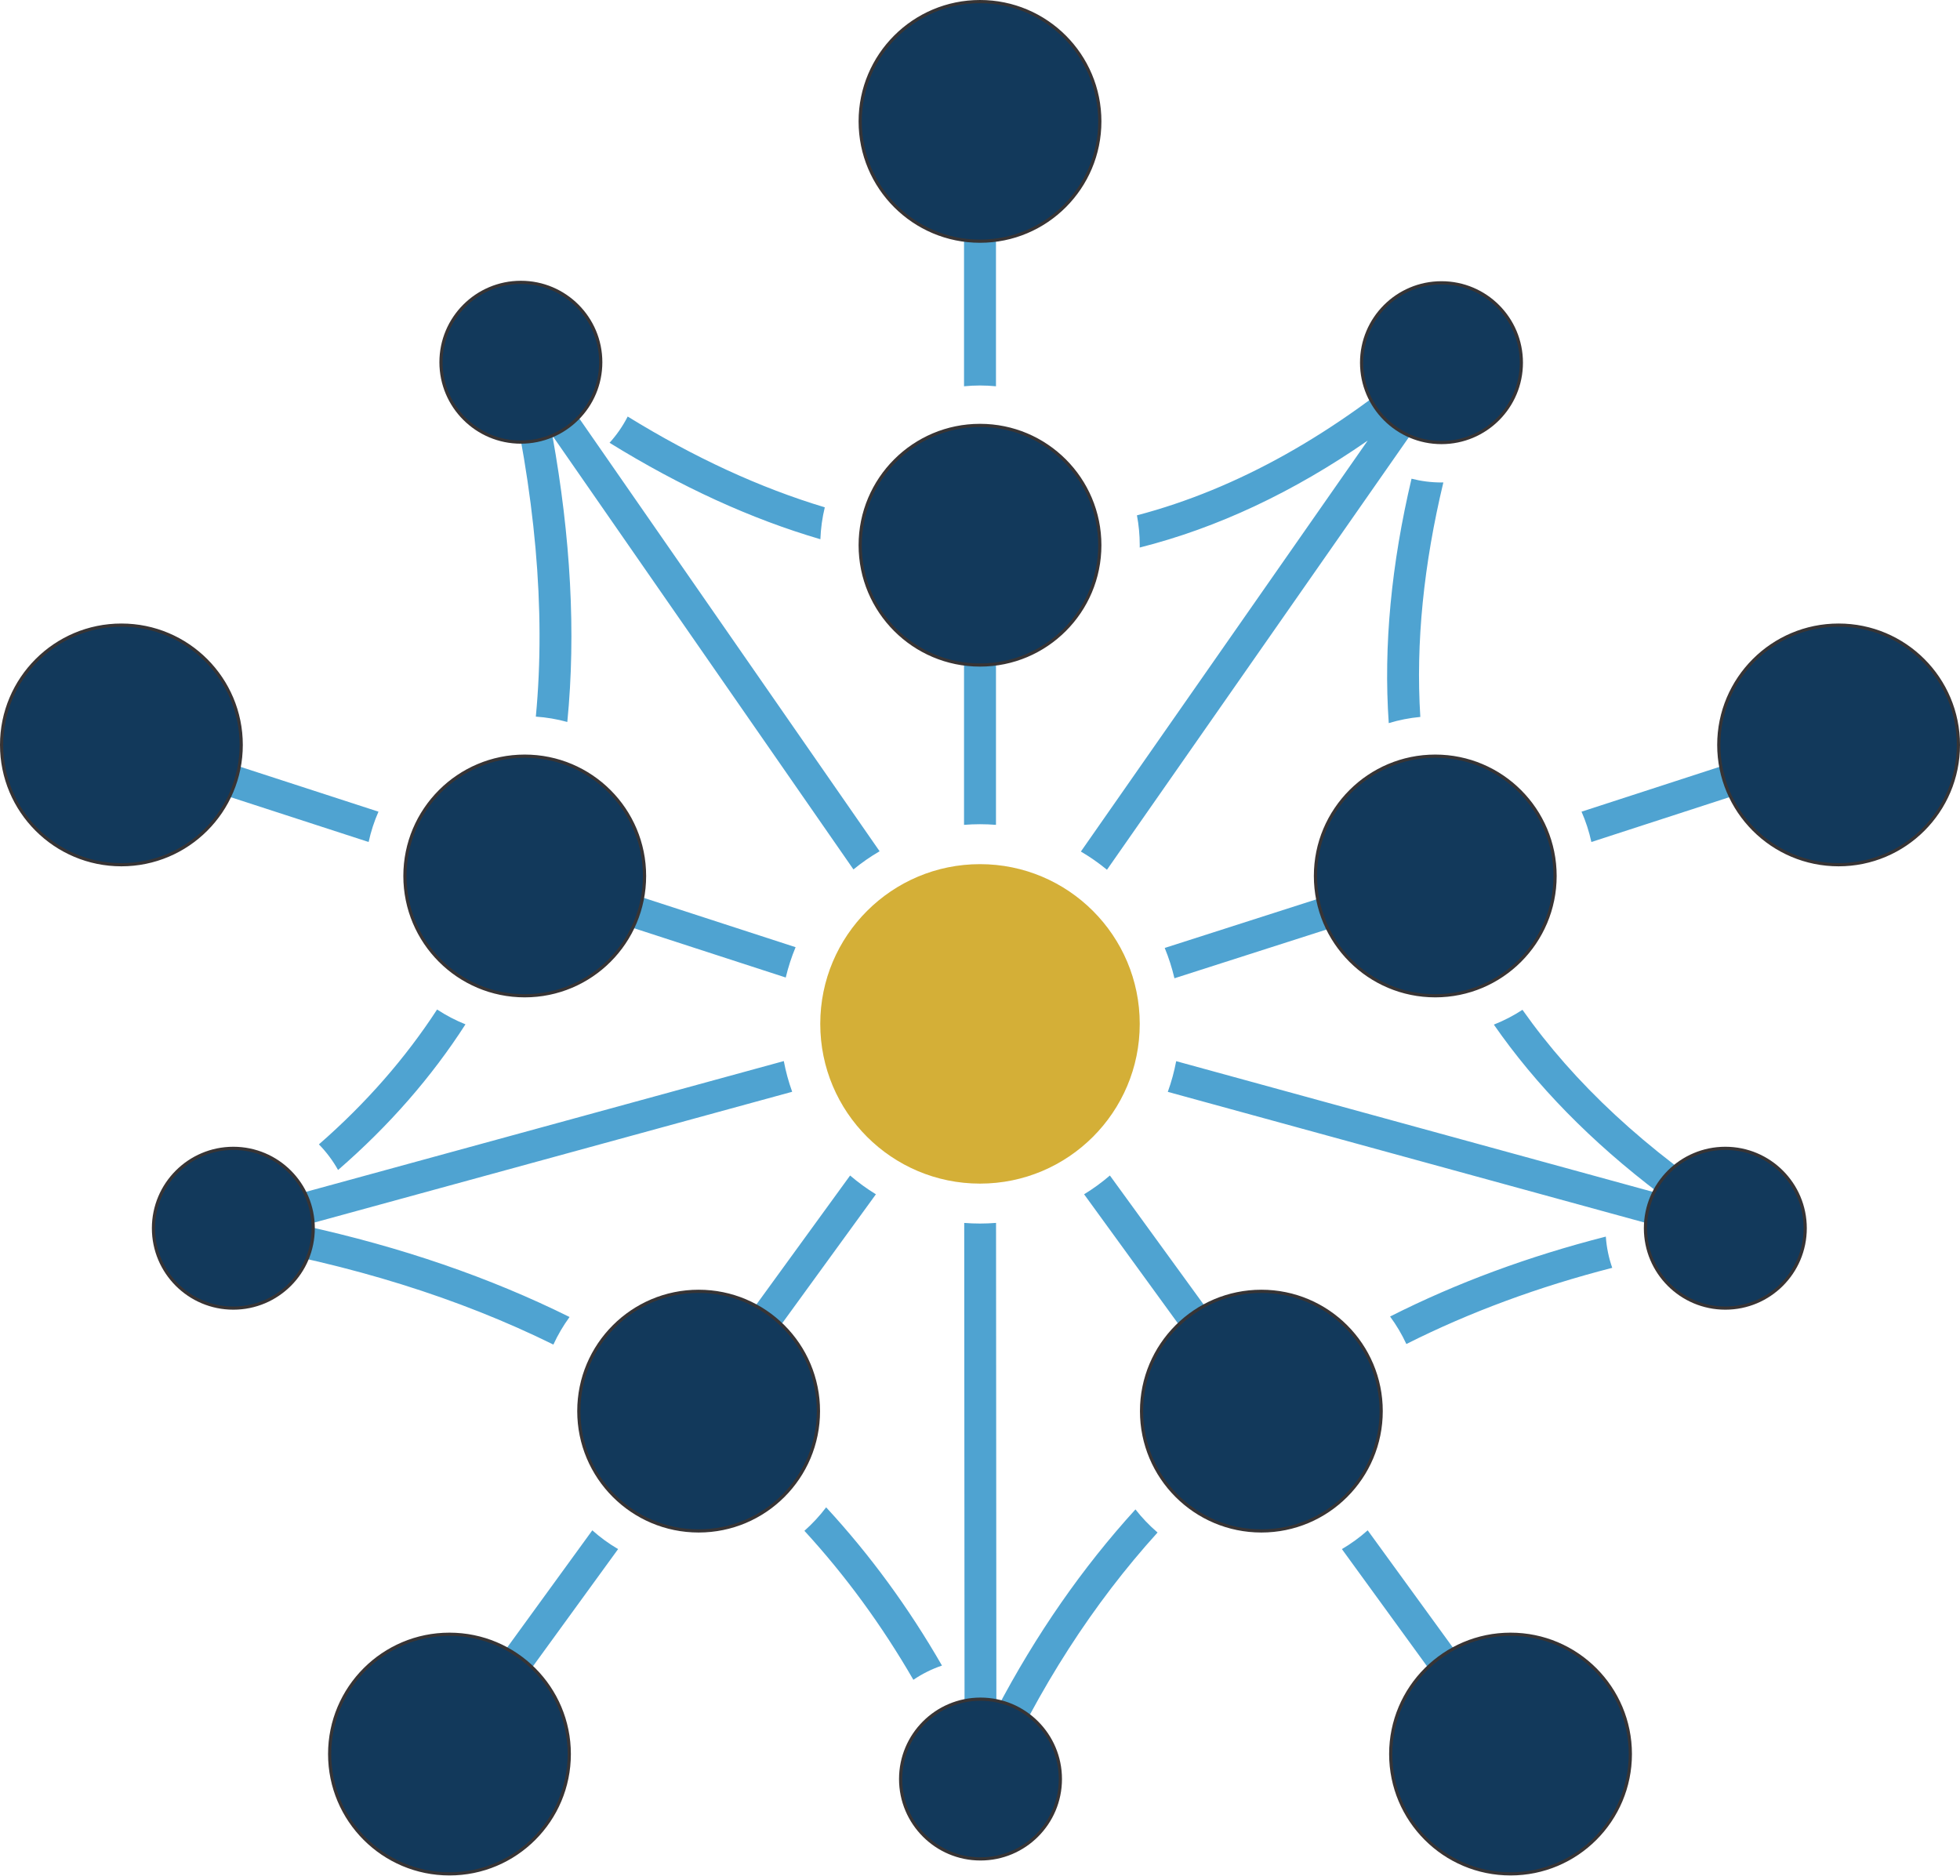
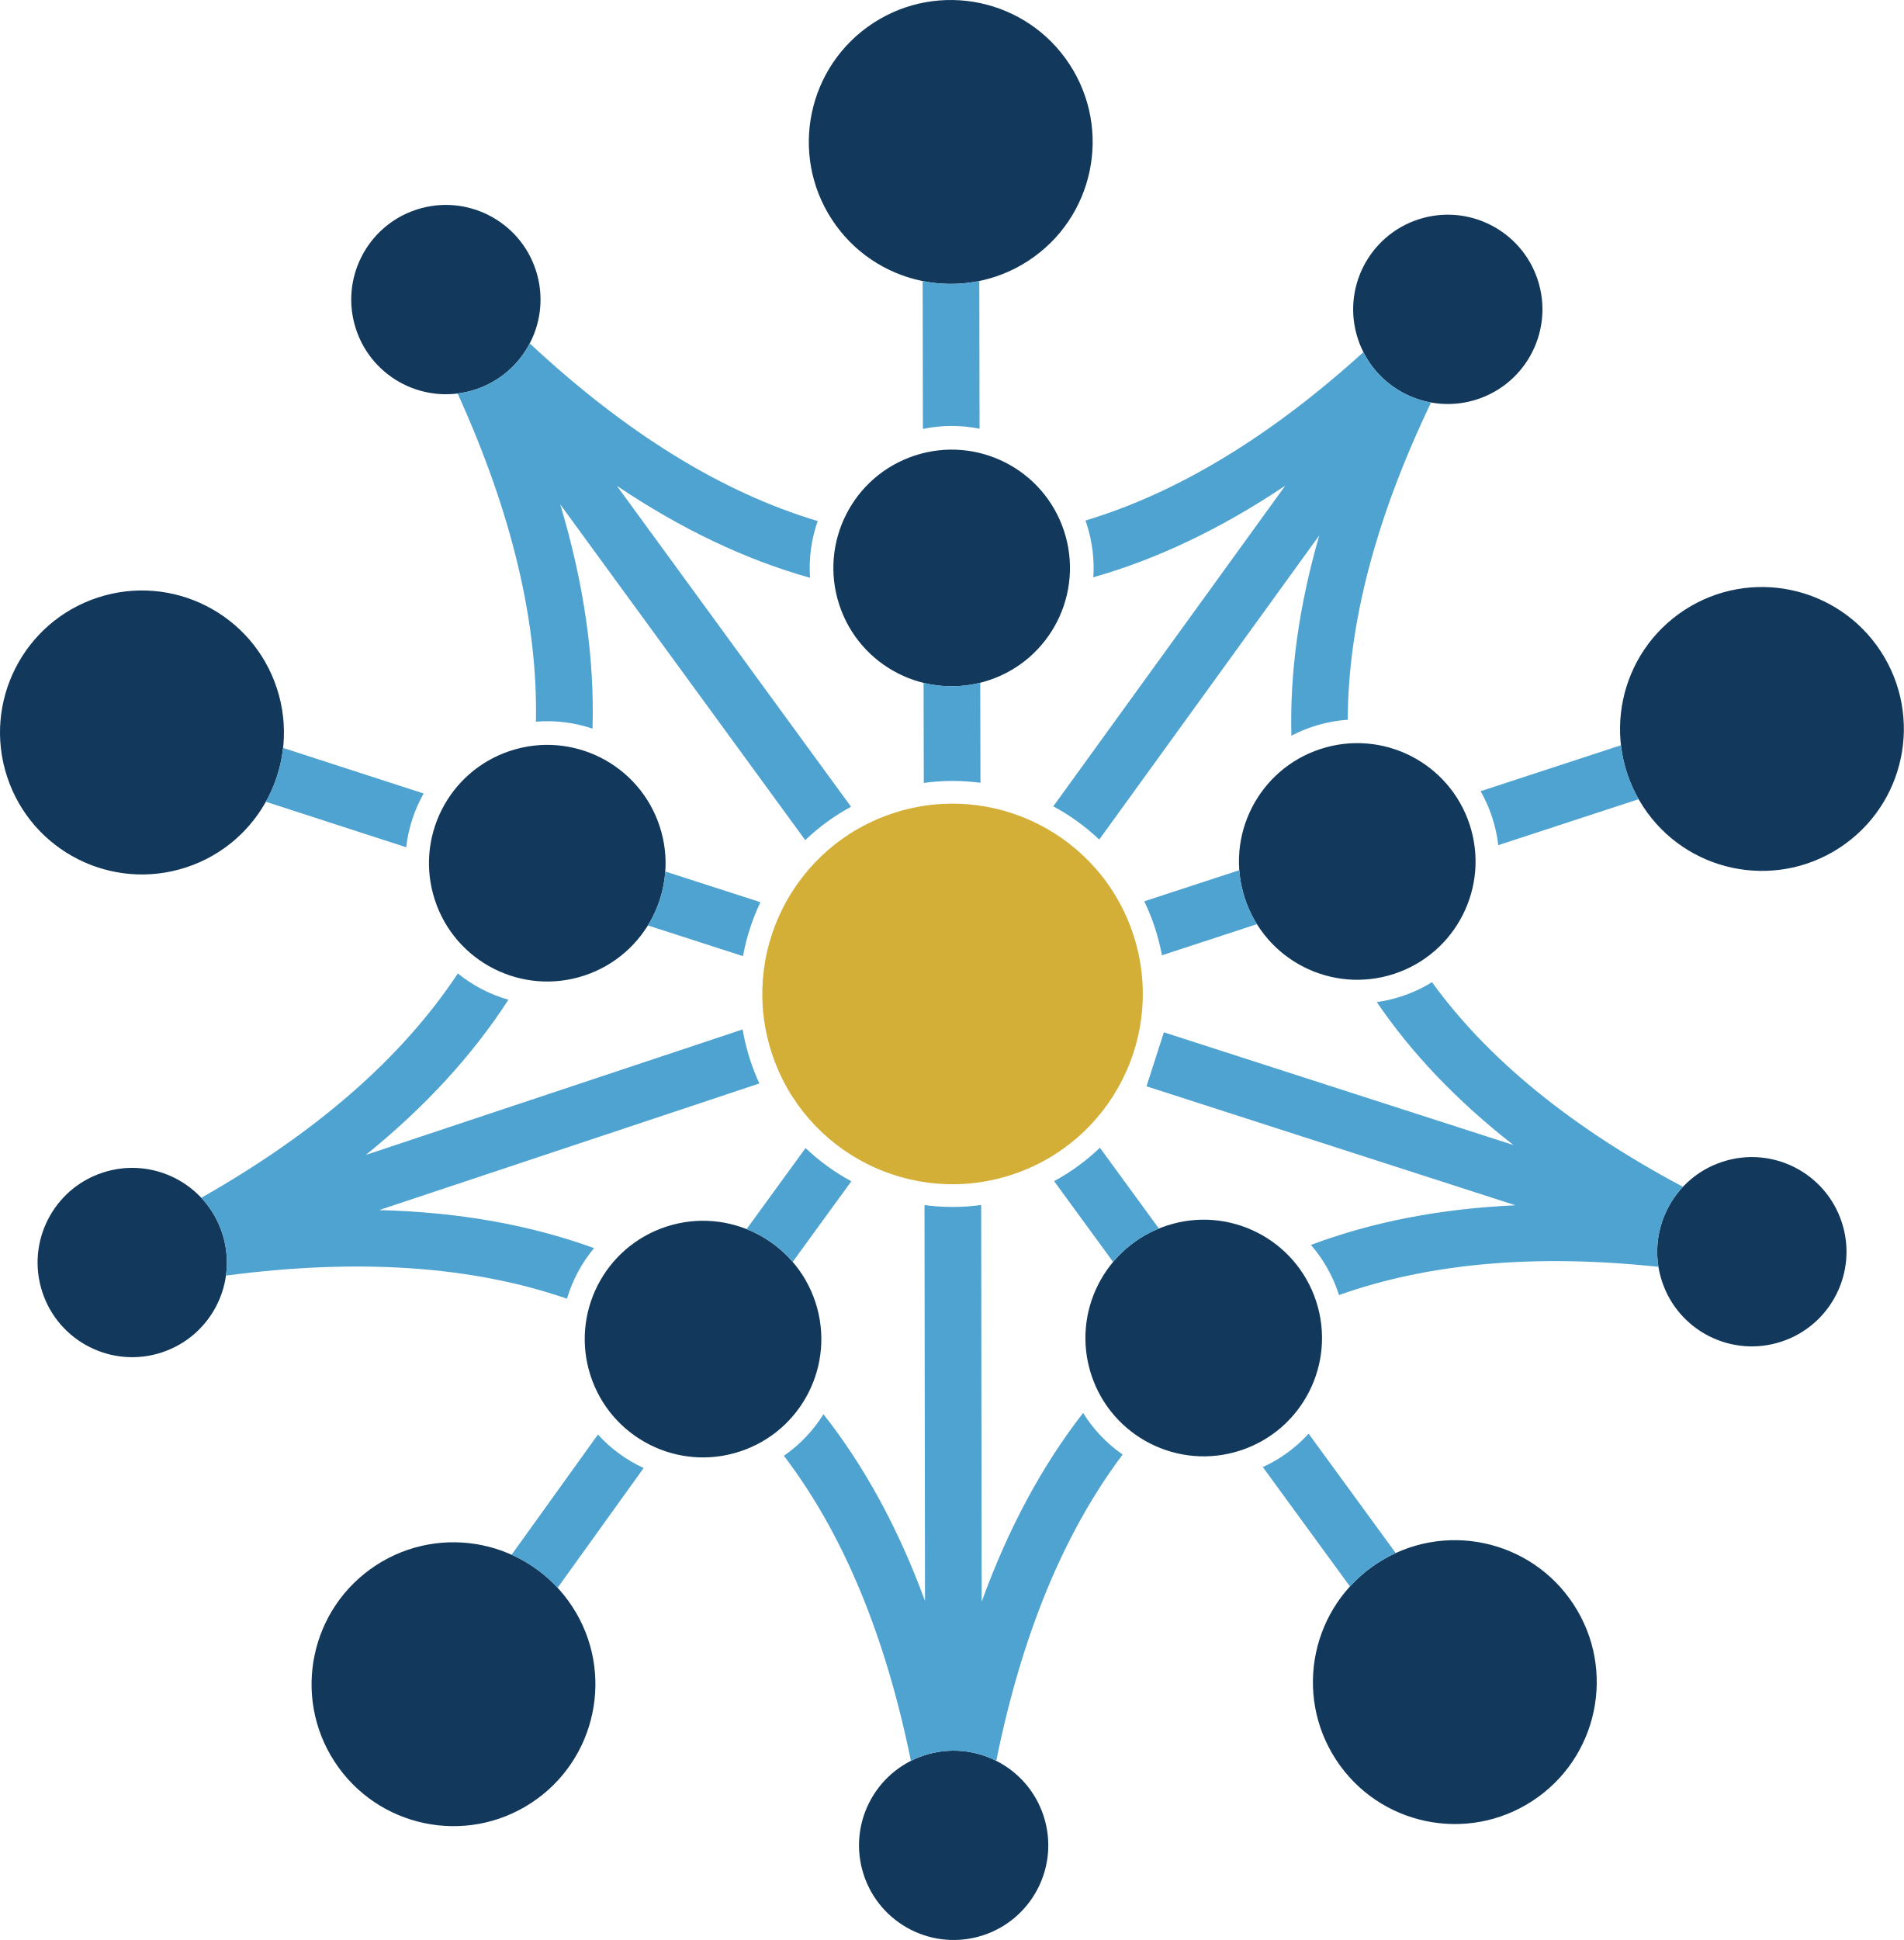
- <svg xmlns="http://www.w3.org/2000/svg" xml:space="preserve" width="122.698mm" height="117.412mm" version="1.1" style="shape-rendering:geometricPrecision; text-rendering:geometricPrecision; image-rendering:optimizeQuality; fill-rule:evenodd; clip-rule:evenodd" viewBox="0 0 12268.74 11740.23">
+ <svg xmlns="http://www.w3.org/2000/svg" xml:space="preserve" width="124.191mm" height="126.528mm" version="1.1" style="shape-rendering:geometricPrecision; text-rendering:geometricPrecision; image-rendering:optimizeQuality; fill-rule:evenodd; clip-rule:evenodd" viewBox="0 0 12418.02 12651.68">
  <defs>
    <style type="text/css">
   
-     .str0 {stroke:#373435;stroke-width:20;stroke-miterlimit:22.926}
-     .fil2 {fill:#12395B}
-     .fil1 {fill:#D4AF37}
-     .fil0 {fill:#4FA3D1;fill-rule:nonzero}
+     .str0 {stroke:#D4AF37;stroke-width:20;stroke-miterlimit:22.926}
+     .fil1 {fill:#12395B}
+     .fil0 {fill:#D4AF37}
+     .fil2 {fill:#4FA3D1;fill-rule:nonzero}
   
  </style>
  </defs>
  <g id="Camada_x0020_1">
-     <g id="_2077180748576">
-       <path class="fil0" d="M3929.06 2607.46c417.67,257.32 828.93,446.69 1233.79,568.36 -15.66,64.39 -25.07,131.21 -27.62,199.79 -434.02,-127.07 -873.93,-328.24 -1319.73,-603.8 44.77,-49.25 83.06,-104.48 113.56,-164.36zm5175.64 -280.14l-2175.6 3117.38c-51.16,-42.19 -105.77,-80.32 -163.27,-114.05l1795.43 -2572.65c-466.32,323.68 -942.03,547.04 -1427.17,669.59 0.07,-4.85 0.19,-9.7 0.19,-14.57 0,-63.93 -6.07,-126.43 -17.54,-187.03 627.8,-165.07 1241.33,-509.13 1840.69,-1031.08l65.62 75.38 81.63 57.03zm1284.6 5145.47c-432.21,-327.06 -775.98,-680.71 -1038.45,-1058.78 63.1,-24.89 123.05,-56.08 179.11,-92.68 322.25,457.43 771.31,878.3 1361.32,1258.52l-107.4 167.31 -10.22 37.53 -3463.76 -949.69c22.42,-61.9 40.02,-126.11 52.51,-192.12l3026.89 829.92zm-1696.34 -2946.09c-33.67,-486.73 17,-997.65 142.64,-1530.09 59.92,15.43 122.74,23.62 187.47,23.62 3.92,0 7.82,-0.09 11.72,-0.15 -122.57,511.83 -173.59,1002.02 -144.19,1467.88 -68.08,6.34 -134.21,19.45 -197.64,38.74zm-2456.12 6177c248.53,-473.75 539.45,-891.05 870.56,-1254.85 41.21,52.72 87.6,101.17 138.4,144.65 -401.83,443.68 -742.35,969.72 -1017.26,1583.82l-91.01 -40.63 -99.6 0 -2.32 -3481.24c32.59,2.55 65.52,3.87 98.77,3.87 33.82,0 67.29,-1.38 100.43,-4.02l2.03 3048.39zm2464.46 -2462.35c417.24,-211.13 868.02,-377.06 1350.46,-500.32 4.7,68.07 18.5,133.66 40.17,195.53 -460.25,118.29 -890.42,276.5 -1288.71,476.96 -28.27,-60.96 -62.48,-118.61 -101.92,-172.17zm-6802.5 -569.43c611.07,133.72 1166.6,324.49 1666.42,572.51 -39.24,53.72 -73.24,111.47 -101.29,172.55 -591.94,-291.98 -1265.27,-501.88 -2019.71,-629.96l16.41 -98.43 -26.17 -96.08 3471.78 -950.2c12.44,66.02 30.05,130.21 52.44,192.13l-3059.87 837.47zm3272.49 1763.95c274.36,297.07 516.05,627.24 725.04,990.53 -63.99,21.73 -124.11,51.86 -179.02,89.07 -197.46,-341.49 -424.84,-652.35 -682.09,-932.67 50.09,-44.3 95.7,-93.52 136.08,-146.94zm-1713.49 -6709.03c113.76,633.4 148.41,1232.52 93.3,1792.7 -63.39,-17.49 -129.29,-28.86 -197.05,-33.53 64.15,-673.88 -6.06,-1408.82 -190.88,-2195.82l97.26 -22.66 82.02 -56.64 2163.47 3117.97c-57.65,33.61 -112.38,71.68 -163.7,113.77l-1884.43 -2715.8zm-544.15 3685.44c-211.34,328.38 -475.87,632.91 -797.54,911.82 -32.75,-58.75 -73.16,-112.65 -119.89,-160.34 297.02,-259.29 542.44,-541.22 739.74,-844.29 55.63,36.58 115.09,67.77 177.69,92.8zm5647.51 3167.45l975 1341.97 -161.71 117.17 -974.76 -1341.64c57.76,-33.79 111.84,-73.2 161.47,-117.5zm1338.52 -4498.67l1578.27 -512.83 61.71 189.82 -1578.35 512.85c-14.3,-65.94 -35.05,-129.45 -61.63,-189.84zm-7167.08 5840.64l975 -1341.97c49.63,44.3 103.7,83.71 161.47,117.5l-974.76 1341.64 -161.71 -117.17zm3301.79 -8503.63l0 -1658.15 199.98 0 0 1658.15c-32.89,-3.27 -66.24,-4.96 -99.99,-4.96 -33.75,0 -67.1,1.69 -99.99,4.96zm-3726.94 2852.84l-1578.36 -512.84 61.71 -189.82 1578.28 512.82c-26.59,60.39 -47.36,123.9 -61.63,189.84zm1008.04 117.66l1664.56 540.85c-25.39,60.98 -46.07,124.43 -61.63,189.85l-1664.64 -540.88 61.71 -189.82zm5738.05 189.82l-1702.05 545.58c-15.29,-65.41 -35.75,-128.84 -60.85,-189.85l1701.97 -545.55 60.93 189.82zm-2819.16 -2165.37l0 1750.5c-33,-2.61 -66.32,-3.98 -99.99,-3.98 -33.67,0 -66.99,1.37 -99.99,3.98l0 -1750.5 199.98 0zm-1942.08 5361.95l1029.02 -1416.32c50.49,43.29 104.46,82.63 161.45,117.52l-1028.76 1415.97 -161.71 -117.17zm3522.47 117.17l-1028.76 -1415.97c57,-34.89 110.96,-74.23 161.45,-117.52l1029.02 1416.32 -161.71 117.17z" />
-       <circle class="fil1" cx="6134.38" cy="6409.44" r="999.91" />
-       <circle class="fil2 str0" cx="6134.38" cy="3413.03" r="749.93" />
-       <circle class="fil2 str0" cx="6134.38" cy="759.93" r="749.93" />
-       <circle class="fil2 str0" cx="11508.81" cy="4663.15" r="749.93" />
-       <circle class="fil2 str0" cx="9455.31" cy="10980.29" r="749.93" />
-       <circle class="fil2 str0" cx="2813.44" cy="10980.29" r="749.93" />
-       <circle class="fil2 str0" cx="759.93" cy="4663.17" r="749.93" />
-       <circle class="fil2 str0" cx="3260.43" cy="2267.54" r="499.96" />
-       <circle class="fil2 str0" cx="1460.62" cy="7688.61" r="499.96" />
-       <circle class="fil2 str0" cx="6137.52" cy="11136.7" r="499.96" />
-       <circle class="fil2 str0" cx="10799.83" cy="7688.61" r="499.96" />
-       <circle class="fil2 str0" cx="9023.06" cy="2270.3" r="499.96" />
-       <circle class="fil2 str0" cx="8984.13" cy="5483.49" r="749.93" />
-       <circle class="fil2 str0" cx="7895.61" cy="8833.57" r="749.93" />
-       <circle class="fil2 str0" cx="4373.14" cy="8833.57" r="749.93" />
-       <circle class="fil2 str0" cx="3284.62" cy="5483.49" r="749.93" />
+     <g id="_1879542286992">
+       <circle class="fil0 str0" transform="matrix(0.599448 -0.19623 0.19623 0.599448 6213.13 6482.04)" r="1957.06" />
+       <path class="fil1" d="M2716.24 1367.11c323.96,-106.05 672.54,70.6 778.59,394.57 106.05,323.95 -70.6,672.54 -394.56,778.59 -323.97,106.05 -672.55,-70.6 -778.6,-394.57 -106.04,-323.96 70.6,-672.54 394.57,-778.59zm1016.77 9110.69c279.35,428.1 158.76,1001.6 -269.34,1280.95 -428.1,279.36 -1001.6,158.77 -1280.95,-269.34 -279.36,-428.09 -158.77,-1001.59 269.33,-1280.95 428.1,-279.35 1001.6,-158.77 1280.96,269.34zm6531.32 -13.75c279.35,428.1 158.77,1001.6 -269.33,1280.95 -428.11,279.35 -1001.6,158.77 -1280.95,-269.33 -279.36,-428.1 -158.78,-1001.6 269.33,-1280.95 428.1,-279.36 1001.6,-158.78 1280.95,269.33zm2003.15 -6215.97c279.35,428.1 158.76,1001.59 -269.34,1280.95 -428.1,279.35 -1001.6,158.76 -1280.95,-269.34 -279.36,-428.1 -158.78,-1001.59 269.34,-1280.95 428.09,-279.35 1001.59,-158.77 1280.95,269.34zm-5291.11 -3828.21c279.35,428.11 158.77,1001.6 -269.34,1280.96 -428.1,279.35 -1001.6,158.76 -1280.95,-269.34 -279.36,-428.09 -158.77,-1001.6 269.34,-1280.95 428.09,-279.36 1001.6,-158.77 1280.95,269.33zm-6338.34 3477.06c485.94,-159.08 1008.82,105.9 1167.9,591.84 159.07,485.94 -105.9,1008.82 -591.85,1167.89 -485.94,159.08 -1008.82,-105.9 -1167.89,-591.84 -159.07,-485.94 105.9,-1008.82 591.84,-1167.89zm3707.52 4102.72c404.96,-132.56 840.68,88.25 973.25,493.21 132.56,404.95 -88.25,840.69 -493.21,973.24 -404.95,132.57 -840.69,-88.24 -973.24,-493.2 -132.57,-404.96 88.24,-840.68 493.2,-973.25zm3265.7 -7.02c404.96,-132.56 840.69,88.25 973.26,493.21 132.55,404.95 -88.26,840.68 -493.21,973.25 -404.96,132.55 -840.69,-88.26 -973.25,-493.21 -132.56,-404.96 88.25,-840.69 493.2,-973.25zm1001.45 -3107.89c404.95,-132.56 840.68,88.25 973.24,493.2 132.56,404.96 -88.25,840.69 -493.2,973.25 -404.96,132.57 -840.69,-88.24 -973.25,-493.2 -132.56,-404.95 88.25,-840.69 493.21,-973.25zm-2645.41 -1914.1c404.96,-132.56 840.69,88.25 973.26,493.2 132.56,404.96 -88.25,840.69 -493.21,973.25 -404.95,132.57 -840.69,-88.25 -973.25,-493.21 -132.56,-404.95 88.25,-840.68 493.2,-973.24zm-2637.69 1925.46c404.96,-132.56 840.69,88.25 973.25,493.21 132.56,404.95 -88.25,840.69 -493.2,973.24 -404.96,132.57 -840.69,-88.24 -973.25,-493.2 -132.56,-404.95 88.25,-840.68 493.2,-973.25zm-2659.14 2750.9c323.96,-106.05 672.54,70.6 778.59,394.57 106.05,323.96 -70.6,672.54 -394.57,778.59 -323.95,106.05 -672.54,-70.59 -778.59,-394.56 -106.05,-323.97 70.6,-672.55 394.57,-778.6zm5357.71 3800.72c323.96,-106.05 672.54,70.6 778.59,394.57 106.05,323.96 -70.59,672.54 -394.56,778.59 -323.96,106.05 -672.55,-70.59 -778.6,-394.56 -106.04,-323.97 70.6,-672.55 394.57,-778.6zm5206.38 -3871.15c323.96,-106.05 672.54,70.59 778.59,394.56 106.05,323.96 -70.6,672.55 -394.57,778.6 -323.95,106.04 -672.54,-70.6 -778.59,-394.57 -106.05,-323.96 70.59,-672.54 394.57,-778.59zm-1983.23 -6145.7c323.96,-106.04 672.55,70.6 778.6,394.57 106.04,323.96 -70.6,672.54 -394.57,778.59 -323.96,106.05 -672.54,-70.59 -778.59,-394.57 -106.05,-323.95 70.59,-672.54 394.56,-778.59z" />
+       <path class="fil2" d="M4339.39 5683.42l620.59 200.16c-53.14,111.24 -91.56,229.57 -113.74,351.87l-620.59 -200.15c65.19,-105.51 104.87,-226.22 113.74,-351.88zm-1865.87 2208.1c513.95,12.97 981.35,95.17 1401.22,248.11 -80.67,96.85 -140.82,209.27 -176.73,329.86 -622.99,-215.39 -1365.68,-263.81 -2224.12,-150.78 4.43,-31.67 6.43,-63.84 5.84,-96.27l-0.02 -1.22 -0.03 -1.15 0 -0.07 -0.03 -1.21 -0.03 -1.22 -0.03 -1.21 -0.02 -0.63 -0.02 -0.59 -0.04 -1.22 -0.04 -1.21 -0.04 -1.22 0 -0.1 -0.04 -1.11 -0.05 -1.22 -0.05 -1.22 -0.03 -0.79 -0.03 -0.43 -0.05 -1.21 -0.06 -1.22 -0.06 -1.22 -0.06 -1.22 -0.07 -1.21 -0.06 -1.23 -0.05 -0.95 -0.02 -0.26 -0.08 -1.22 -0.07 -1.22c-0.25,-4.07 -0.54,-8.12 -0.88,-12.2l-0.1 -1.22 -0.11 -1.22 0 -0.06 -0.21 -2.39 -0.11 -1.21c-1.03,-10.98 -2.35,-21.99 -3.95,-33.01l-0.02 0.01c-2.68,-18.25 -6.2,-36.5 -10.58,-54.72l-0.02 -0.12 -0.36 -1.49 -0.79 -3.21 -0.24 -0.96 -0.17 -0.65 -0.4 -1.6 -1.25 -4.82 -0.37 -1.41 -0.06 -0.2 -0.42 -1.6 -0.28 -1.03 -0.16 -0.58 -0.44 -1.6 -0.17 -0.64 -0.27 -0.97 -0.32 -1.17 -0.13 -0.43 -0.07 -0.25 -0.38 -1.36 -0.42 -1.47 -0.03 -0.12 -0.21 -0.72 -0.26 -0.89 -0.31 -1.09 -0.15 -0.51 -0.48 -1.61 -0.06 -0.25 -0.14 -0.45 -0.27 -0.9 -0.48 -1.6 -0.1 -0.32 -0.32 -1.07 -0.06 -0.21 -0.47 -1.54 -0.02 -0.07 -0.5 -1.6 -0.28 -0.92 -0.07 -0.23 -0.14 -0.44 -0.51 -1.61 -0.24 -0.76 -0.26 -0.84 -0.15 -0.46 -0.36 -1.14 -0.13 -0.38 -0.39 -1.21 -0.52 -1.6 -0.04 -0.13 -0.05 -0.13 -0.03 -0.13 -0.05 -0.12 -0.04 -0.13 -0.04 -0.12 -0.04 -0.13 -0.04 -0.13 -0.05 -0.13 -0.04 -0.13 -0.04 -0.12 -0.02 -0.04 -0.02 -0.09 -0.04 -0.12 -0.05 -0.13 -0.04 -0.12 -0.04 -0.13 -0.04 -0.13 -0.04 -0.13 -0.05 -0.12 -0.04 -0.13 -0.04 -0.12 -0.05 -0.13 -0.02 -0.08 -0.01 -0.05 -0.05 -0.13 -0.04 -0.12 -0.04 -0.13 -0.05 -0.12 -0.04 -0.13 -0.04 -0.13 -0.04 -0.13 -0.04 -0.12 -0.05 -0.13 -0.04 -0.12 -0.04 -0.13 0 0 -0.17 -0.5 -0.04 -0.13 -0.05 -0.13 -0.04 -0.12 -0.43 -1.26 -0.04 -0.13 -0.04 -0.13 -0.04 -0.13 -0.05 -0.12 -0.04 -0.12 -0.03 -0.09 -0.01 -0.04 -0.05 -0.13 -0.04 -0.13 -0.04 -0.12 -0.05 -0.13 -0.04 -0.12 -0.04 -0.13 -0.05 -0.13 -0.06 -0.19 -0.1 -0.31 -0.04 -0.1 -0.46 -1.32 -0.49 -1.43 -0.05 -0.13 -0.28 -0.82 -0.16 -0.47 -0.5 -1.42 -0.07 -0.17 -0.44 -1.25 -0.29 -0.79 -0.22 -0.62 -0.07 -0.21 -0.44 -1.2 -0.51 -1.42 -0.09 -0.24 -0.15 -0.4 -0.28 -0.77 -0.52 -1.41 -0.1 -0.27 -0.42 -1.13 -0.18 -0.49 -0.35 -0.92 -0.12 -0.3 -0.41 -1.1 -0.53 -1.4 -0.12 -0.33 -0.01 -0.01 -0.41 -1.05 -0.53 -1.4 -0.15 -0.37 -0.39 -1.02 -0.08 -0.18 -0.47 -1.22 -0.16 -0.4 -0.38 -0.99 -0.56 -1.39 -0.01 -0.02 -0.16 -0.41 -0.38 -0.95 -0.75 -1.85 -0.32 -0.79 -0.05 -0.12 -0.56 -1.39 -0.21 -0.5 -0.36 -0.87 -0.45 -1.11 -0.11 -0.27 -0.23 -0.53 -0.35 -0.85 -0.57 -1.37 -0.24 -0.56 -0.34 -0.81 -0.58 -1.36 -0.19 -0.46 -0.11 -0.23 -0.05 -0.13 -0.06 -0.13 -0.1 -0.26 -0.06 -0.12 -0.01 -0.04 -0.05 -0.09 -0.05 -0.13 -0.06 -0.13 -0.05 -0.13 -0.38 -0.89 0 0 -0.06 -0.13 -0.06 -0.13 -0.05 -0.13 -0.06 -0.12 -0.05 -0.13 -0.06 -0.13 -0.05 -0.13 -0.06 -0.12 -0.05 -0.13 -0.06 -0.13 -0.03 -0.07 -0.03 -0.05 -0.05 -0.13 -0.06 -0.13 -0.05 -0.13 -0.06 -0.13 -0.05 -0.12 -0.06 -0.13 -0.05 -0.13 -0.06 -0.12 -0.06 -0.13 -0.05 -0.13 -0.01 -0.04 -0.05 -0.08 -1.46 -3.31 -0.29 -0.67 -0.22 -0.49 -0.38 -0.86 -0.33 -0.72 -0.89 -1.98 -0.16 -0.34 -0.19 -0.41 -0.27 -0.59 -0.62 -1.35 -0.36 -0.78 -2.53 -5.41 -0.86 -1.82 -0.42 -0.87 -0.18 -0.37 -0.04 -0.1 -0.64 -1.32 -0.44 -0.9 -0.2 -0.42 -0.53 -1.09 -0.12 -0.24 -0.46 -0.92 -0.19 -0.4 -0.3 -0.6 -1.49 -3 -0.17 -0.35 -0.66 -1.31 -0.18 -0.33 -0.48 -0.98c-9.58,-18.89 -20.07,-37.11 -31.38,-54.64l-1.59 -2.46 -3.21 -4.88 -1.62 -2.43 -0.2 -0.3 -1.43 -2.12 -0.91 -1.33 -0.74 -1.08 -1.62 -2.36 -0.03 -0.04 -1.67 -2.39 -0.68 -0.98 -2.4 -3.39 -0.28 -0.39 -1.69 -2.36c-15.53,-21.54 -32.35,-41.91 -50.33,-61.05 745.67,-422.59 1306.99,-909.05 1673.51,-1463 97.24,78.71 209.59,137.11 329.78,171.45 -236.22,365.24 -547.04,702.25 -929.99,1011.96l2457.56 -818.32c11.41,67.02 27.84,134.03 49.62,200.58 17.15,52.38 37.19,102.96 59.74,151.8l-2479.55 825.65zm2897.56 1331.3c267.82,339.99 488.87,745.51 662.26,1217.81l-3.28 -2581.67c120.92,16.16 245.1,16.43 369.63,-0.6l3.3 2587.22c172.23,-474.9 392.66,-885.48 661.68,-1231.2 67.47,108.86 155.79,200.54 257.78,271.41 -384.24,510.86 -658.53,1177.31 -824.24,1997.48 -30.65,-15.46 -62.57,-28.38 -95.44,-38.59l-2.39 -0.74 -2.94 -0.89 -2.4 -0.71 -4.07 -1.19 -0.64 -0.19 -4.82 -1.36 -1.16 -0.33 -3.53 -0.96 -2.85 -0.77 -2.58 -0.67 -3.07 -0.8 -2.24 -0.57 -3.69 -0.91 -1.5 -0.36 -4.02 -0.97 -2.19 -0.5 -3 -0.69 -2.94 -0.66 -1.53 -0.34 -2.34 -0.5 -1.24 -0.26 -4.23 -0.89 -0.35 -0.06 -5.19 -1.04 -0.79 -0.15 -4.41 -0.84 -1.66 -0.31c-3.39,-0.62 -6.79,-1.22 -10.19,-1.78l-0.55 -0.09c-3.65,-0.6 -7.3,-1.18 -10.96,-1.71l-0.22 -0.03 -3.02 -0.43 0.01 0.02c-19.8,-2.8 -39.8,-4.64 -59.92,-5.49l-0.97 -0.05 -3.35 -0.12 -0.83 -0.03 -3.49 -0.11 -4.21 -0.11 -0.11 0 -0.53 -0.01 -3.8 -0.06 -0.39 -0.01 -3.94 -0.04 -0.24 0 -4.1 -0.01 -0.09 0 -0.15 0c-2.74,0 -5.48,0.02 -8.23,0.06l-0.21 0 -3.99 0.07c-57.36,1.21 -115.5,10.49 -172.91,28.61l0 -0.05 -6.45 2.07c-30.23,9.9 -59.16,21.91 -86.72,35.81 -167.59,-824.6 -444.84,-1486.13 -828.43,-1989.56 104.97,-72.7 192.22,-165.48 258.06,-271.14zm3179.54 -1103.99c399.52,-150.12 844.16,-236.46 1334.26,-258.55l-2406.57 -776.01 113.06 -352.09 2280.06 735.22c-366.2,-286.07 -663.36,-596.8 -891.15,-932.3 53.59,-7.51 107.26,-19.84 160.5,-37.27 71.48,-23.4 138.14,-54.73 199.42,-92.6 364.62,503.57 910.71,948.31 1637.07,1334.6 -44.08,46.87 -80.39,100.2 -107.85,157.83l-0.26 0.56 -1.28 2.7 -0.55 1.16 -0.22 0.48c-2.33,5 -4.59,10.03 -6.79,15.1l-1.68 3.91c-7.26,17.03 -13.74,34.39 -19.45,52.03l-0.74 2.31c-9.95,31.19 -17.47,63.23 -22.37,95.85l-0.02 -0.01c-9.32,61.94 -9.28,125.94 1.16,189.97 -805.15,-85.88 -1499.2,-23.9 -2083.54,184.13 -0.84,-2.67 -1.64,-5.35 -2.51,-8.01 -39.65,-121.11 -101.89,-228.49 -180.53,-319zm783.36 -5493.83c-360.92,754.2 -541.52,1443.72 -543.13,2069.02 -75.28,5.1 -151.15,19.52 -226.14,44.07 -49.59,16.24 -96.83,36.32 -141.6,59.69 -10.89,-412.13 49.62,-847.48 181.81,-1306.11l-1435.07 1983.46c-90.17,-85.53 -191.12,-158.27 -299.73,-216.58l1513.05 -2091.24c-418.16,280.52 -835.44,479.03 -1251.84,597.41 7.6,-114.77 -6.16,-232.87 -44.14,-348.89 -2.32,-7.11 -4.74,-14.16 -7.23,-21.18 597.2,-179.9 1201.41,-543.59 1812.85,-1097.98 30.03,59.36 68.84,112.26 114.3,157.58l0 -0.02c89,88.74 203.4,148.43 326.87,170.77zm-5878.67 -385.64c624.58,582.33 1250.63,971.32 1878.22,1158.58 -41.05,116.98 -58.89,242.74 -49.96,370.16 -423.26,-118.83 -843.31,-319.55 -1260.22,-600.01l1527.55 2093.06c-110.56,59.8 -210.61,133.38 -298.64,217.81l-1598.15 -2189.8c155.15,517.05 224.45,1004.26 210.54,1462.57 -116.89,-39.39 -242.28,-55.69 -369.11,-45.4 12.93,-643.88 -154.35,-1356.13 -510.7,-2140.14 38.52,-4.86 77.14,-13.4 115.43,-25.93l5.85 -1.95 -0.03 -0.04c30.45,-10.3 59.56,-22.74 87.25,-37.12l-0.01 0 5.36 -2.82 0.36 -0.19c111.98,-59.64 199.97,-150.98 256.26,-258.79zm742.91 7334.33l-561.11 781.05c-86.13,-93.25 -188.61,-165.66 -300.06,-215.58l563.03 -783.72c84.21,92.59 185.95,166.54 298.14,218.25zm1354.58 -1870.01l-382.37 525.79c-81.98,-95.18 -185.62,-168.2 -300.68,-213.85l384.52 -528.73c89.79,85.53 190.33,158.34 298.53,216.8zm2982.67 1646.06l568.25 778.53c-41.1,18.88 -81.32,40.98 -120.35,66.44 -67.1,43.79 -126.65,94.82 -178.28,151.37l-568.24 -778.51c115.96,-52.96 216.64,-127.77 298.62,-217.83zm-1361.31 -1864.8l384.73 526.96c-119.22,48.69 -220.35,124.55 -298.57,217.92l-384.76 -527.02c110.54,-59.81 210.59,-133.4 298.6,-217.86zm2483.22 -2325.21l915.36 -299.64c13.86,120.85 51.83,240.53 115.38,351.89l-915.53 299.69c-7.07,-60.63 -20.26,-121.47 -39.99,-181.73 -19.73,-60.27 -45.07,-117.13 -75.22,-170.21zm-2193.76 718.13l619.61 -202.83c4.56,60.92 16.43,122.28 36.29,182.95 19.86,60.66 46.57,117.17 78.91,169l-619.59 202.82c-11.18,-60.07 -26.37,-120.13 -45.91,-179.8 -19.53,-59.67 -42.8,-117.08 -69.31,-172.14zm-1444.01 -3080.6l-1.65 -964.4c120.92,24.44 246.71,24.9 369.64,-0.32l1.65 963.44c-119.4,-24.03 -244.81,-24.73 -369.64,1.28zm5.83 2308.59l-1.36 -652.51c118.29,29.04 244.71,30.41 369.64,-0.82l1.36 652.44c-120.92,-16.06 -245.12,-16.24 -369.64,0.89zm-3375.95 419.53l-915.42 -296.73c60.12,-107.6 98.84,-226.94 112.52,-351.04l916.56 297.1c-60.49,107.41 -99.57,226.65 -113.66,350.67z" />
    </g>
  </g>
</svg>
